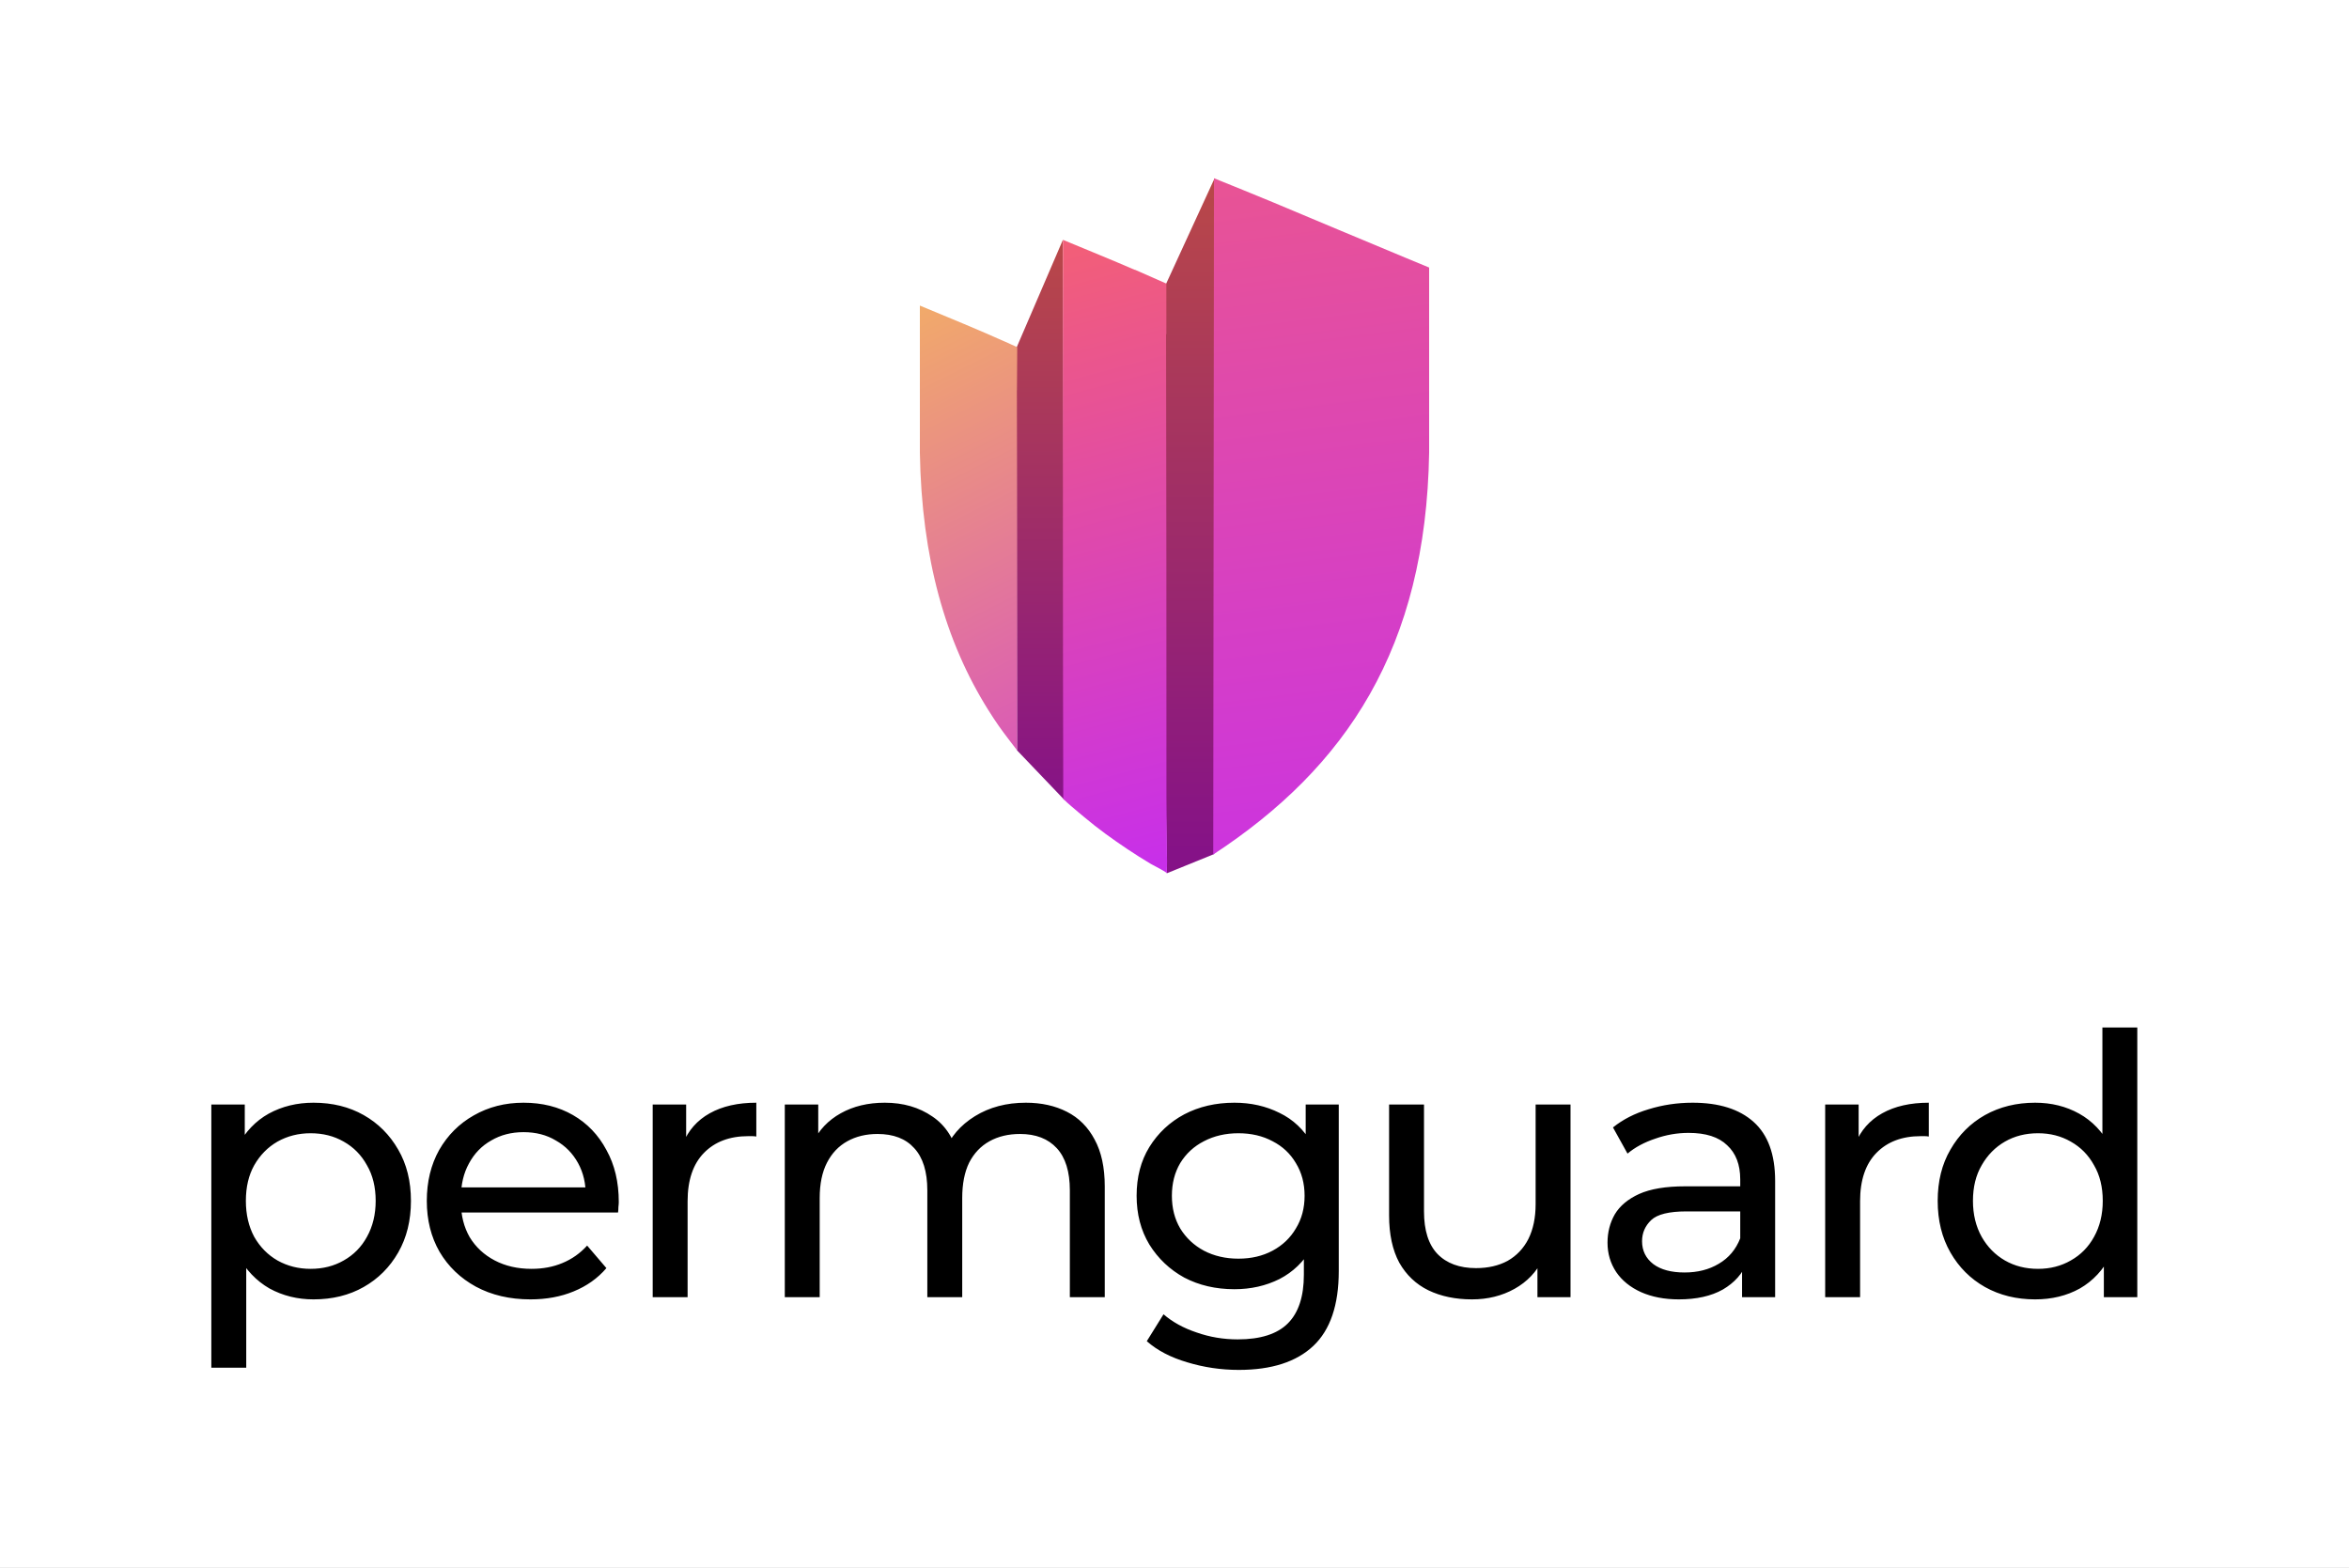
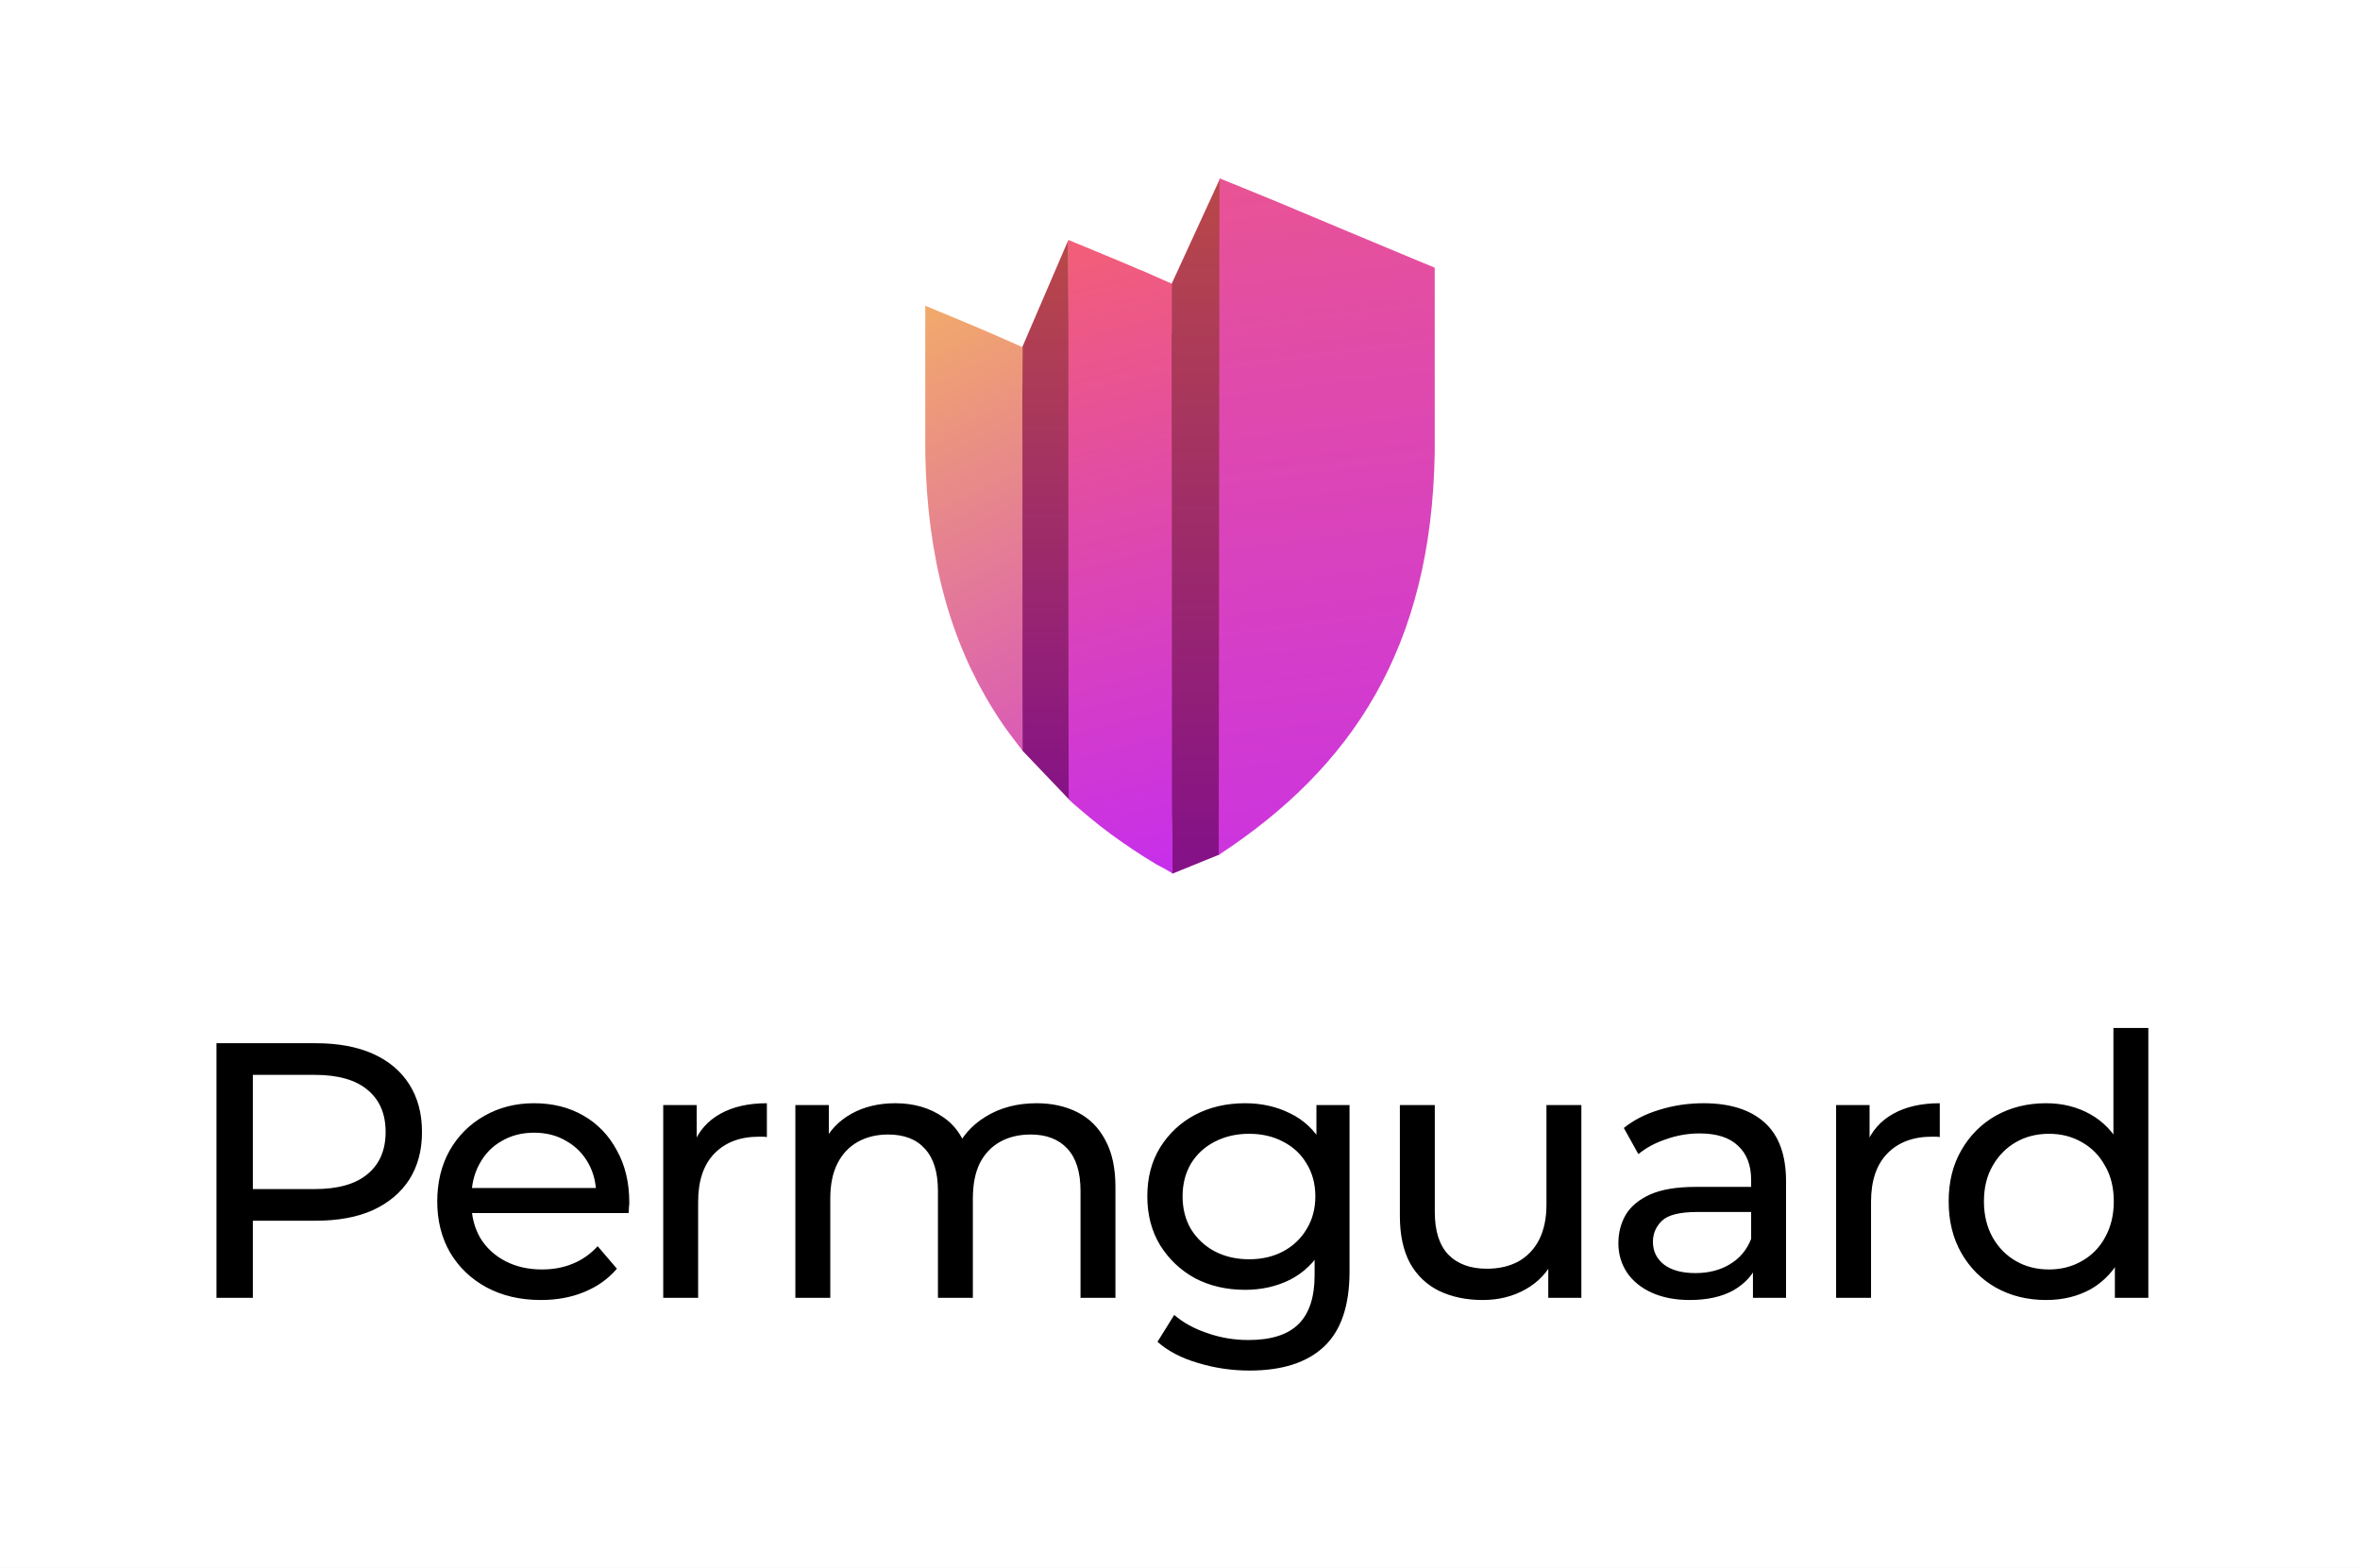
- <svg xmlns="http://www.w3.org/2000/svg" width="1845" height="1231" viewBox="0 0 1845 1231" fill="none">
-   <rect width="1845" height="1231" fill="white" />
-   <path d="M911.75 231.968L953.674 140.726V670.88L916.499 685.967C916.499 685.967 911.75 360.39 911.75 231.968Z" fill="url(#paint0_linear_44_485)" />
-   <path d="M798.479 272.964L834.843 188.406L836.104 628.454L798.792 589.394C798.792 589.394 798.479 380.93 798.479 272.964Z" fill="url(#paint1_linear_44_485)" />
-   <path d="M916.55 671.981L916.168 625.793C916.136 504.615 916.168 383.437 915.881 262.259L916.104 262.705V222.768L891.279 211.821L891.374 212.012C873.392 204.184 854.805 196.706 834.881 188.4V232.983C834.849 359.189 834.774 501.2 835.124 627.406C836.77 629.341 840.547 632.557 841.407 633.288C844.812 636.312 848.312 639.062 851.749 641.99C862.411 650.996 873.869 659.206 885.454 666.97C891.502 671.012 897.644 674.894 903.882 678.617C904.964 679.254 916.518 685.141 916.55 686C916.422 679.604 916.868 679.237 916.55 671.981Z" fill="url(#paint2_linear_44_485)" />
-   <path d="M1122.5 210.167V355.562C1119.99 509.007 1057.42 602.729 952.928 671.241L953.498 140C969.761 146.619 984.656 152.57 999.456 158.743C1034.37 173.349 1069.22 188.083 1104.14 202.562C1110.25 205.108 1116.39 207.653 1122.5 210.167Z" fill="url(#paint3_linear_44_485)" />
-   <path d="M798.822 496.44C798.822 493.958 798.822 491.476 798.822 488.994C798.822 451.921 798.822 415.199 798.79 378.635C798.79 377.331 798.79 376.058 798.79 374.753C798.79 365.684 798.758 356.614 798.758 347.577C798.758 340.163 798.726 332.748 798.726 325.397C798.726 322.438 798.726 319.478 798.726 316.519C798.726 313.082 798.726 309.677 798.694 306.272L798.758 306.527L798.981 272.732L793.793 270.377C793.793 270.377 793.793 270.377 793.761 270.345C793.634 270.282 793.507 270.218 793.347 270.154L790.101 268.659V268.722C768.14 258.858 745.766 249.725 722.5 240.051V355.533C723.869 438.556 742.615 504.077 776.129 557.57C782.685 567.976 785.677 572.144 793.093 581.882C793.284 582.136 798.535 589.074 798.79 589.296C798.79 563.33 798.79 537.077 798.79 510.76C798.822 505.987 798.822 501.213 798.822 496.44Z" fill="url(#paint4_linear_44_485)" />
-   <path d="M246.233 1020.71C233.668 1020.71 222.15 1017.86 211.679 1012.15C201.398 1006.24 193.117 997.582 186.834 986.159C180.742 974.736 177.696 960.458 177.696 943.323C177.696 926.189 180.647 911.91 186.548 900.487C192.641 889.064 200.827 880.497 211.108 874.786C221.579 869.074 233.287 866.218 246.233 866.218C261.083 866.218 274.219 869.455 285.642 875.928C297.065 882.401 306.108 891.444 312.772 903.057C319.435 914.48 322.767 927.902 322.767 943.323C322.767 958.744 319.435 972.261 312.772 983.875C306.108 995.488 297.065 1004.53 285.642 1011C274.219 1017.48 261.083 1020.71 246.233 1020.71ZM165.987 1074.4V867.646H192.26V908.483L190.546 943.609L193.402 978.734V1074.4H165.987ZM243.949 996.725C253.658 996.725 262.32 994.536 269.936 990.157C277.741 985.778 283.834 979.591 288.212 971.595C292.782 963.408 295.066 953.985 295.066 943.323C295.066 932.471 292.782 923.143 288.212 915.337C283.834 907.341 277.741 901.154 269.936 896.775C262.32 892.396 253.658 890.207 243.949 890.207C234.429 890.207 225.767 892.396 217.961 896.775C210.346 901.154 204.254 907.341 199.685 915.337C195.306 923.143 193.117 932.471 193.117 943.323C193.117 953.985 195.306 963.408 199.685 971.595C204.254 979.591 210.346 985.778 217.961 990.157C225.767 994.536 234.429 996.725 243.949 996.725ZM416.618 1020.71C400.435 1020.71 386.156 1017.38 373.782 1010.72C361.597 1004.06 352.078 994.917 345.224 983.303C338.561 971.69 335.229 958.363 335.229 943.323C335.229 928.283 338.466 914.956 344.939 903.343C351.602 891.73 360.645 882.686 372.068 876.214C383.682 869.55 396.723 866.218 411.192 866.218C425.851 866.218 438.797 869.455 450.03 875.928C461.262 882.401 470.02 891.539 476.302 903.343C482.775 914.956 486.012 928.569 486.012 944.18C486.012 945.322 485.917 946.655 485.726 948.178C485.726 949.701 485.631 951.129 485.441 952.461H356.647V932.757H471.162L460.025 939.611C460.215 929.901 458.216 921.239 454.028 913.624C449.839 906.008 444.033 900.106 436.608 895.918C429.373 891.539 420.901 889.35 411.192 889.35C401.673 889.35 393.201 891.539 385.776 895.918C378.351 900.106 372.544 906.103 368.356 913.909C364.167 921.524 362.073 930.282 362.073 940.182V944.751C362.073 954.841 364.358 963.884 368.927 971.88C373.686 979.686 380.255 985.778 388.631 990.157C397.008 994.536 406.623 996.725 417.474 996.725C426.422 996.725 434.513 995.202 441.748 992.156C449.173 989.11 455.646 984.541 461.167 978.449L476.302 996.154C469.449 1004.15 460.881 1010.24 450.601 1014.43C440.511 1018.62 429.183 1020.71 416.618 1020.71ZM512.657 1019V867.646H538.93V908.769L536.36 898.488C540.548 888.017 547.592 880.021 557.492 874.5C567.392 868.979 579.576 866.218 594.045 866.218V892.777C592.903 892.586 591.761 892.491 590.619 892.491C589.667 892.491 588.715 892.491 587.763 892.491C573.103 892.491 561.49 896.87 552.923 905.628C544.356 914.385 540.072 927.046 540.072 943.609V1019H512.657ZM805.746 866.218C817.931 866.218 828.687 868.598 838.016 873.358C847.345 878.117 854.579 885.352 859.72 895.061C865.05 904.771 867.716 917.05 867.716 931.9V1019H840.301V935.042C840.301 920.382 836.874 909.34 830.02 901.915C823.166 894.49 813.552 890.778 801.177 890.778C792.039 890.778 784.043 892.682 777.189 896.489C770.335 900.297 765.005 905.913 761.197 913.338C757.58 920.763 755.771 929.996 755.771 941.039V1019H728.356V935.042C728.356 920.382 724.929 909.34 718.076 901.915C711.412 894.49 701.798 890.778 689.233 890.778C680.285 890.778 672.384 892.682 665.53 896.489C658.676 900.297 653.346 905.913 649.538 913.338C645.73 920.763 643.827 929.996 643.827 941.039V1019H616.412V867.646H642.684V907.912L638.401 897.631C643.16 887.732 650.49 880.021 660.39 874.5C670.29 868.979 681.808 866.218 694.944 866.218C709.413 866.218 721.883 869.836 732.354 877.07C742.825 884.114 749.679 894.871 752.915 909.34L741.778 904.771C746.347 893.158 754.343 883.829 765.766 876.785C777.189 869.741 790.516 866.218 805.746 866.218ZM972.99 1076.11C959.092 1076.11 945.575 1074.12 932.438 1070.12C919.492 1066.31 908.926 1060.79 900.74 1053.55L913.876 1032.42C920.92 1038.51 929.582 1043.27 939.863 1046.7C950.144 1050.32 960.9 1052.13 972.133 1052.13C990.029 1052.13 1003.17 1047.94 1011.54 1039.56C1019.92 1031.18 1024.11 1018.43 1024.11 1001.29V969.31L1026.96 939.325L1025.54 909.054V867.646H1051.52V998.439C1051.52 1025.09 1044.86 1044.7 1031.53 1057.27C1018.21 1069.83 998.691 1076.11 972.99 1076.11ZM969.563 1012.72C954.903 1012.72 941.767 1009.67 930.154 1003.58C918.731 997.296 909.592 988.634 902.739 977.592C896.075 966.55 892.744 953.794 892.744 939.325C892.744 924.666 896.075 911.91 902.739 901.058C909.592 890.016 918.731 881.449 930.154 875.357C941.767 869.265 954.903 866.218 969.563 866.218C982.509 866.218 994.312 868.884 1004.97 874.214C1015.64 879.355 1024.11 887.351 1030.39 898.203C1036.86 909.054 1040.1 922.762 1040.1 939.325C1040.1 955.698 1036.86 969.31 1030.39 980.162C1024.11 991.014 1015.64 999.2 1004.97 1004.72C994.312 1010.05 982.509 1012.72 969.563 1012.72ZM972.704 988.729C982.794 988.729 991.742 986.635 999.548 982.447C1007.35 978.258 1013.45 972.452 1017.82 965.027C1022.39 957.602 1024.68 949.035 1024.68 939.325C1024.68 929.616 1022.39 921.048 1017.82 913.624C1013.45 906.199 1007.35 900.487 999.548 896.489C991.742 892.301 982.794 890.207 972.704 890.207C962.614 890.207 953.571 892.301 945.575 896.489C937.769 900.487 931.582 906.199 927.012 913.624C922.634 921.048 920.444 929.616 920.444 939.325C920.444 949.035 922.634 957.602 927.012 965.027C931.582 972.452 937.769 978.258 945.575 982.447C953.571 986.635 962.614 988.729 972.704 988.729ZM1156.16 1020.71C1143.22 1020.71 1131.8 1018.33 1121.9 1013.57C1112.19 1008.81 1104.57 1001.58 1099.05 991.871C1093.72 981.971 1091.05 969.596 1091.05 954.746V867.646H1118.47V951.605C1118.47 966.455 1121.99 977.592 1129.04 985.017C1136.27 992.442 1146.36 996.154 1159.31 996.154C1168.82 996.154 1177.11 994.25 1184.15 990.443C1191.19 986.445 1196.62 980.733 1200.43 973.308C1204.24 965.693 1206.14 956.555 1206.14 945.893V867.646H1233.55V1019H1207.57V978.163L1211.85 989.015C1206.9 999.105 1199.48 1006.91 1189.58 1012.43C1179.68 1017.95 1168.54 1020.71 1156.16 1020.71ZM1368.28 1019V987.016L1366.85 981.019V926.474C1366.85 914.861 1363.42 905.913 1356.57 899.63C1349.9 893.158 1339.81 889.921 1326.3 889.921C1317.35 889.921 1308.59 891.444 1300.02 894.49C1291.46 897.346 1284.22 901.249 1278.32 906.199L1266.9 885.637C1274.7 879.355 1284.03 874.595 1294.88 871.359C1305.93 867.932 1317.44 866.218 1329.44 866.218C1350.19 866.218 1366.18 871.264 1377.41 881.354C1388.65 891.444 1394.26 906.865 1394.26 927.617V1019H1368.28ZM1318.59 1020.71C1307.35 1020.71 1297.45 1018.81 1288.89 1015C1280.51 1011.19 1274.04 1005.96 1269.47 999.295C1264.9 992.442 1262.61 984.731 1262.61 976.164C1262.61 967.978 1264.52 960.553 1268.33 953.889C1272.32 947.226 1278.7 941.895 1287.46 937.897C1296.41 933.899 1308.4 931.9 1323.44 931.9H1371.42V951.605H1324.58C1310.88 951.605 1301.64 953.889 1296.88 958.459C1292.12 963.028 1289.74 968.549 1289.74 975.022C1289.74 982.447 1292.69 988.444 1298.6 993.013C1304.5 997.392 1312.68 999.581 1323.16 999.581C1333.44 999.581 1342.38 997.296 1350 992.727C1357.81 988.158 1363.42 981.495 1366.85 972.737L1372.27 991.585C1368.66 1000.53 1362.28 1007.67 1353.14 1013C1344 1018.14 1332.48 1020.71 1318.59 1020.71ZM1433.57 1019V867.646H1459.85V908.769L1457.28 898.488C1461.47 888.017 1468.51 880.021 1478.41 874.5C1488.31 868.979 1500.49 866.218 1514.96 866.218V892.777C1513.82 892.586 1512.68 892.491 1511.54 892.491C1510.58 892.491 1509.63 892.491 1508.68 892.491C1494.02 892.491 1482.41 896.87 1473.84 905.628C1465.27 914.385 1460.99 927.046 1460.99 943.609V1019H1433.57ZM1598.47 1020.71C1583.82 1020.71 1570.68 1017.48 1559.07 1011C1547.64 1004.53 1538.6 995.488 1531.94 983.875C1525.27 972.261 1521.94 958.744 1521.94 943.323C1521.94 927.902 1525.27 914.48 1531.94 903.057C1538.6 891.444 1547.64 882.401 1559.07 875.928C1570.68 869.455 1583.82 866.218 1598.47 866.218C1611.23 866.218 1622.75 869.074 1633.03 874.786C1643.31 880.497 1651.5 889.064 1657.59 900.487C1663.87 911.91 1667.01 926.189 1667.01 943.323C1667.01 960.458 1663.97 974.736 1657.87 986.159C1651.97 997.582 1643.88 1006.24 1633.6 1012.15C1623.32 1017.86 1611.61 1020.71 1598.47 1020.71ZM1600.76 996.725C1610.28 996.725 1618.85 994.536 1626.46 990.157C1634.27 985.778 1640.36 979.591 1644.74 971.595C1649.31 963.408 1651.59 953.985 1651.59 943.323C1651.59 932.471 1649.31 923.143 1644.74 915.337C1640.36 907.341 1634.27 901.154 1626.46 896.775C1618.85 892.396 1610.28 890.207 1600.76 890.207C1591.05 890.207 1582.39 892.396 1574.77 896.775C1567.16 901.154 1561.06 907.341 1556.5 915.337C1551.93 923.143 1549.64 932.471 1549.64 943.323C1549.64 953.985 1551.93 963.408 1556.5 971.595C1561.06 979.591 1567.16 985.778 1574.77 990.157C1582.39 994.536 1591.05 996.725 1600.76 996.725ZM1652.45 1019V978.163L1654.16 943.038L1651.31 907.912V807.105H1678.72V1019H1652.45Z" fill="black" />
+ <svg xmlns="http://www.w3.org/2000/svg" width="1853" height="1231" viewBox="0 0 1853 1231" fill="none">
+   <rect width="1853" height="1231" fill="white" />
+   <path d="M915.75 231.968L957.674 140.726V670.881L920.499 685.967C920.499 685.967 915.75 360.39 915.75 231.968Z" fill="url(#paint0_linear_1_732)" />
+   <path d="M802.479 272.964L838.843 188.406L840.104 628.453L802.792 589.393C802.792 589.393 802.479 380.929 802.479 272.964Z" fill="url(#paint1_linear_1_732)" />
+   <path d="M920.55 671.981L920.168 625.793C920.136 504.615 920.168 383.437 919.881 262.259L920.104 262.705V222.768L895.279 211.821L895.374 212.012C877.392 204.184 858.805 196.706 838.881 188.4V232.983C838.849 359.189 838.774 501.2 839.124 627.406C840.77 629.341 844.547 632.557 845.407 633.288C848.812 636.312 852.312 639.062 855.749 641.99C866.411 650.996 877.869 659.206 889.454 666.97C895.502 671.012 901.644 674.894 907.882 678.617C908.964 679.254 920.518 685.141 920.55 686C920.422 679.604 920.868 679.237 920.55 671.981Z" fill="url(#paint2_linear_1_732)" />
+   <path d="M1126.5 210.167V355.562C1123.99 509.007 1061.42 602.729 956.928 671.241L957.498 140C973.761 146.619 988.656 152.57 1003.46 158.743C1038.37 173.349 1073.22 188.083 1108.14 202.562C1114.25 205.108 1120.39 207.653 1126.5 210.167Z" fill="url(#paint3_linear_1_732)" />
+   <path d="M802.822 496.44C802.822 493.957 802.822 491.475 802.822 488.993C802.822 451.921 802.822 415.198 802.79 378.635C802.79 377.33 802.79 376.057 802.79 374.752C802.79 365.683 802.758 356.614 802.758 347.577C802.758 340.162 802.726 332.748 802.726 325.397C802.726 322.437 802.726 319.478 802.726 316.518C802.726 313.082 802.726 309.677 802.694 306.272L802.758 306.526L802.981 272.731L797.793 270.377C797.793 270.377 797.793 270.377 797.761 270.345C797.634 270.281 797.507 270.217 797.347 270.154L794.101 268.658V268.722C772.14 258.857 749.766 249.724 726.5 240.05V355.532C727.869 438.555 746.615 504.077 780.129 557.569C786.685 567.975 789.677 572.144 797.093 581.881C797.284 582.136 802.535 589.073 802.79 589.296C802.79 563.329 802.79 537.076 802.79 510.759C802.822 505.986 802.822 501.213 802.822 496.44Z" fill="url(#paint4_linear_1_732)" />
+   <path d="M169.985 1019V819.099H247.947C265.462 819.099 280.407 821.859 292.782 827.381C305.156 832.902 314.675 840.898 321.339 851.369C328.002 861.84 331.334 874.31 331.334 888.779C331.334 903.248 328.002 915.718 321.339 926.189C314.675 936.469 305.156 944.465 292.782 950.177C280.407 955.698 265.462 958.459 247.947 958.459H185.692L198.542 945.037V1019H169.985ZM198.542 947.892L185.692 933.614H247.09C265.367 933.614 279.169 929.711 288.498 921.905C298.017 914.1 302.777 903.057 302.777 888.779C302.777 874.5 298.017 863.458 288.498 855.652C279.169 847.847 265.367 843.944 247.09 843.944H185.692L198.542 829.665V947.892ZM424.705 1020.71C408.523 1020.71 394.244 1017.38 381.869 1010.72C369.685 1004.06 360.166 994.917 353.312 983.303C346.648 971.69 343.317 958.363 343.317 943.323C343.317 928.283 346.553 914.956 353.026 903.343C359.69 891.73 368.733 882.686 380.156 876.214C391.769 869.55 404.81 866.218 419.279 866.218C433.939 866.218 446.885 869.455 458.117 875.928C469.35 882.401 478.107 891.539 484.39 903.343C490.863 914.956 494.099 928.569 494.099 944.18C494.099 945.322 494.004 946.655 493.814 948.178C493.814 949.701 493.719 951.129 493.528 952.461H364.735V932.757H479.25L468.112 939.611C468.303 929.901 466.304 921.239 462.115 913.624C457.927 906.008 452.12 900.106 444.695 895.918C437.461 891.539 428.989 889.35 419.279 889.35C409.76 889.35 401.288 891.539 393.863 895.918C386.438 900.106 380.632 906.103 376.443 913.909C372.255 921.524 370.161 930.282 370.161 940.182V944.751C370.161 954.841 372.445 963.884 377.014 971.88C381.774 979.686 388.342 985.778 396.719 990.157C405.096 994.536 414.71 996.725 425.562 996.725C434.51 996.725 442.601 995.202 449.836 992.156C457.26 989.11 463.733 984.541 469.254 978.449L484.39 996.154C477.536 1004.15 468.969 1010.24 458.688 1014.43C448.598 1018.62 437.27 1020.71 424.705 1020.71ZM520.745 1019V867.646H547.017V908.769L544.447 898.488C548.636 888.017 555.68 880.021 565.58 874.5C575.479 868.979 587.664 866.218 602.133 866.218V892.777C600.991 892.586 599.848 892.491 598.706 892.491C597.754 892.491 596.802 892.491 595.85 892.491C581.191 892.491 569.578 896.87 561.01 905.628C552.443 914.385 548.16 927.046 548.16 943.609V1019H520.745ZM813.834 866.218C826.018 866.218 836.775 868.598 846.104 873.358C855.432 878.117 862.667 885.352 867.807 895.061C873.138 904.771 875.803 917.05 875.803 931.9V1019H848.388V935.042C848.388 920.382 844.961 909.34 838.108 901.915C831.254 894.49 821.64 890.778 809.265 890.778C800.126 890.778 792.13 892.682 785.277 896.489C778.423 900.297 773.092 905.913 769.285 913.338C765.667 920.763 763.859 929.996 763.859 941.039V1019H736.444V935.042C736.444 920.382 733.017 909.34 726.163 901.915C719.5 894.49 709.885 890.778 697.32 890.778C688.372 890.778 680.471 892.682 673.618 896.489C666.764 900.297 661.433 905.913 657.626 913.338C653.818 920.763 651.914 929.996 651.914 941.039V1019H624.499V867.646H650.772V907.912L646.488 897.631C651.248 887.732 658.577 880.021 668.477 874.5C678.377 868.979 689.895 866.218 703.032 866.218C717.501 866.218 729.971 869.836 740.442 877.07C750.913 884.114 757.766 894.871 761.003 909.34L749.866 904.771C754.435 893.158 762.431 883.829 773.854 876.785C785.277 869.741 798.603 866.218 813.834 866.218ZM981.077 1076.11C967.179 1076.11 953.662 1074.12 940.526 1070.12C927.58 1066.31 917.014 1060.79 908.827 1053.55L921.964 1032.42C929.008 1038.51 937.67 1043.27 947.951 1046.7C958.231 1050.32 968.988 1052.13 980.22 1052.13C998.116 1052.13 1011.25 1047.94 1019.63 1039.56C1028.01 1031.18 1032.19 1018.43 1032.19 1001.29V969.31L1035.05 939.325L1033.62 909.054V867.646H1059.61V998.439C1059.61 1025.09 1052.95 1044.7 1039.62 1057.27C1026.29 1069.83 1006.78 1076.11 981.077 1076.11ZM977.65 1012.72C962.991 1012.72 949.854 1009.67 938.241 1003.58C926.818 997.296 917.68 988.634 910.826 977.592C904.163 966.55 900.831 953.794 900.831 939.325C900.831 924.666 904.163 911.91 910.826 901.058C917.68 890.016 926.818 881.449 938.241 875.357C949.854 869.265 962.991 866.218 977.65 866.218C990.596 866.218 1002.4 868.884 1013.06 874.214C1023.72 879.355 1032.19 887.351 1038.48 898.203C1044.95 909.054 1048.19 922.762 1048.19 939.325C1048.19 955.698 1044.95 969.31 1038.48 980.162C1032.19 991.014 1023.72 999.2 1013.06 1004.72C1002.4 1010.05 990.596 1012.72 977.65 1012.72ZM980.792 988.729C990.882 988.729 999.83 986.635 1007.64 982.447C1015.44 978.258 1021.53 972.452 1025.91 965.027C1030.48 957.602 1032.77 949.035 1032.77 939.325C1032.77 929.616 1030.48 921.048 1025.91 913.624C1021.53 906.199 1015.44 900.487 1007.64 896.489C999.83 892.301 990.882 890.207 980.792 890.207C970.701 890.207 961.658 892.301 953.662 896.489C945.856 900.487 939.669 906.199 935.1 913.624C930.721 921.048 928.532 929.616 928.532 939.325C928.532 949.035 930.721 957.602 935.1 965.027C939.669 972.452 945.856 978.258 953.662 982.447C961.658 986.635 970.701 988.729 980.792 988.729ZM1164.25 1020.71C1151.31 1020.71 1139.88 1018.33 1129.98 1013.57C1120.27 1008.81 1112.66 1001.58 1107.14 991.871C1101.81 981.971 1099.14 969.596 1099.14 954.746V867.646H1126.56V951.605C1126.56 966.455 1130.08 977.592 1137.12 985.017C1144.36 992.442 1154.45 996.154 1167.39 996.154C1176.91 996.154 1185.19 994.25 1192.24 990.443C1199.28 986.445 1204.71 980.733 1208.52 973.308C1212.32 965.693 1214.23 956.555 1214.23 945.893V867.646H1241.64V1019H1215.66V978.163L1219.94 989.015C1214.99 999.105 1207.56 1006.91 1197.66 1012.43C1187.76 1017.95 1176.63 1020.71 1164.25 1020.71ZM1376.36 1019V987.016L1374.94 981.019V926.474C1374.94 914.861 1371.51 905.913 1364.66 899.63C1357.99 893.158 1347.9 889.921 1334.38 889.921C1325.44 889.921 1316.68 891.444 1308.11 894.49C1299.54 897.346 1292.31 901.249 1286.41 906.199L1274.99 885.637C1282.79 879.355 1292.12 874.595 1302.97 871.359C1314.01 867.932 1325.53 866.218 1337.53 866.218C1358.28 866.218 1374.27 871.264 1385.5 881.354C1396.73 891.444 1402.35 906.865 1402.35 927.617V1019H1376.36ZM1326.67 1020.71C1315.44 1020.71 1305.54 1018.81 1296.97 1015C1288.6 1011.19 1282.12 1005.96 1277.56 999.295C1272.99 992.442 1270.7 984.731 1270.7 976.164C1270.7 967.978 1272.61 960.553 1276.41 953.889C1280.41 947.226 1286.79 941.895 1295.55 937.897C1304.49 933.899 1316.49 931.9 1331.53 931.9H1379.5V951.605H1332.67C1318.96 951.605 1309.73 953.889 1304.97 958.459C1300.21 963.028 1297.83 968.549 1297.83 975.022C1297.83 982.447 1300.78 988.444 1306.68 993.013C1312.59 997.392 1320.77 999.581 1331.24 999.581C1341.52 999.581 1350.47 997.296 1358.09 992.727C1365.89 988.158 1371.51 981.495 1374.94 972.737L1380.36 991.585C1376.74 1000.53 1370.37 1007.67 1361.23 1013C1352.09 1018.14 1340.57 1020.71 1326.67 1020.71ZM1441.66 1019V867.646H1467.93V908.769L1465.36 898.488C1469.55 888.017 1476.6 880.021 1486.5 874.5C1496.4 868.979 1508.58 866.218 1523.05 866.218V892.777C1521.91 892.586 1520.77 892.491 1519.62 892.491C1518.67 892.491 1517.72 892.491 1516.77 892.491C1502.11 892.491 1490.49 896.87 1481.93 905.628C1473.36 914.385 1469.08 927.046 1469.08 943.609V1019H1441.66ZM1606.56 1020.71C1591.9 1020.71 1578.77 1017.48 1567.15 1011C1555.73 1004.53 1546.69 995.488 1540.02 983.875C1533.36 972.261 1530.03 958.744 1530.03 943.323C1530.03 927.902 1533.36 914.48 1540.02 903.057C1546.69 891.444 1555.73 882.401 1567.15 875.928C1578.77 869.455 1591.9 866.218 1606.56 866.218C1619.32 866.218 1630.84 869.074 1641.12 874.786C1651.4 880.497 1659.58 889.064 1665.68 900.487C1671.96 911.91 1675.1 926.189 1675.1 943.323C1675.1 960.458 1672.05 974.736 1665.96 986.159C1660.06 997.582 1651.97 1006.24 1641.69 1012.15C1631.41 1017.86 1619.7 1020.71 1606.56 1020.71ZM1608.85 996.725C1618.37 996.725 1626.93 994.536 1634.55 990.157C1642.35 985.778 1648.45 979.591 1652.82 971.595C1657.39 963.408 1659.68 953.985 1659.68 943.323C1659.68 932.471 1657.39 923.143 1652.82 915.337C1648.45 907.341 1642.35 901.154 1634.55 896.775C1626.93 892.396 1618.37 890.207 1608.85 890.207C1599.14 890.207 1590.47 892.396 1582.86 896.775C1575.24 901.154 1569.15 907.341 1564.58 915.337C1560.01 923.143 1557.73 932.471 1557.73 943.323C1557.73 953.985 1560.01 963.408 1564.58 971.595C1569.15 979.591 1575.24 985.778 1582.86 990.157C1590.47 994.536 1599.14 996.725 1608.85 996.725ZM1660.54 1019V978.163L1662.25 943.038L1659.39 907.912V807.105H1686.81V1019H1660.54Z" fill="black" />
  <defs>
-     <linearGradient id="paint0_linear_44_485" x1="932.863" y1="140.726" x2="932.863" y2="670.168" gradientUnits="userSpaceOnUse">
+     <linearGradient id="paint0_linear_1_732" x1="936.863" y1="140.726" x2="936.863" y2="670.169" gradientUnits="userSpaceOnUse">
      <stop stop-color="#B94848" />
      <stop offset="1" stop-color="#851287" />
    </linearGradient>
-     <linearGradient id="paint1_linear_44_485" x1="813.731" y1="188.403" x2="813.731" y2="633.509" gradientUnits="userSpaceOnUse">
+     <linearGradient id="paint1_linear_1_732" x1="817.731" y1="188.402" x2="817.731" y2="633.508" gradientUnits="userSpaceOnUse">
      <stop stop-color="#B94848" />
      <stop offset="1" stop-color="#851287" />
    </linearGradient>
-     <linearGradient id="paint2_linear_44_485" x1="875.7" y1="188.4" x2="1006.9" y2="686.045" gradientUnits="userSpaceOnUse">
+     <linearGradient id="paint2_linear_1_732" x1="879.7" y1="188.4" x2="1010.9" y2="686.045" gradientUnits="userSpaceOnUse">
      <stop stop-color="#F25E79" />
      <stop offset="1" stop-color="#C52CF1" />
    </linearGradient>
-     <linearGradient id="paint3_linear_44_485" x1="953.499" y1="-6.743" x2="1037.89" y2="671.218" gradientUnits="userSpaceOnUse">
+     <linearGradient id="paint3_linear_1_732" x1="957.499" y1="-6.743" x2="1041.89" y2="671.218" gradientUnits="userSpaceOnUse">
      <stop stop-color="#F05C80" />
      <stop offset="1" stop-color="#CC34DF" />
    </linearGradient>
-     <linearGradient id="paint4_linear_44_485" x1="550.736" y1="102.738" x2="862.626" y2="724.213" gradientUnits="userSpaceOnUse">
+     <linearGradient id="paint4_linear_1_732" x1="554.736" y1="102.738" x2="866.626" y2="724.212" gradientUnits="userSpaceOnUse">
      <stop stop-color="#FFD83E" />
      <stop offset="1" stop-color="#D038D7" />
    </linearGradient>
  </defs>
</svg>
